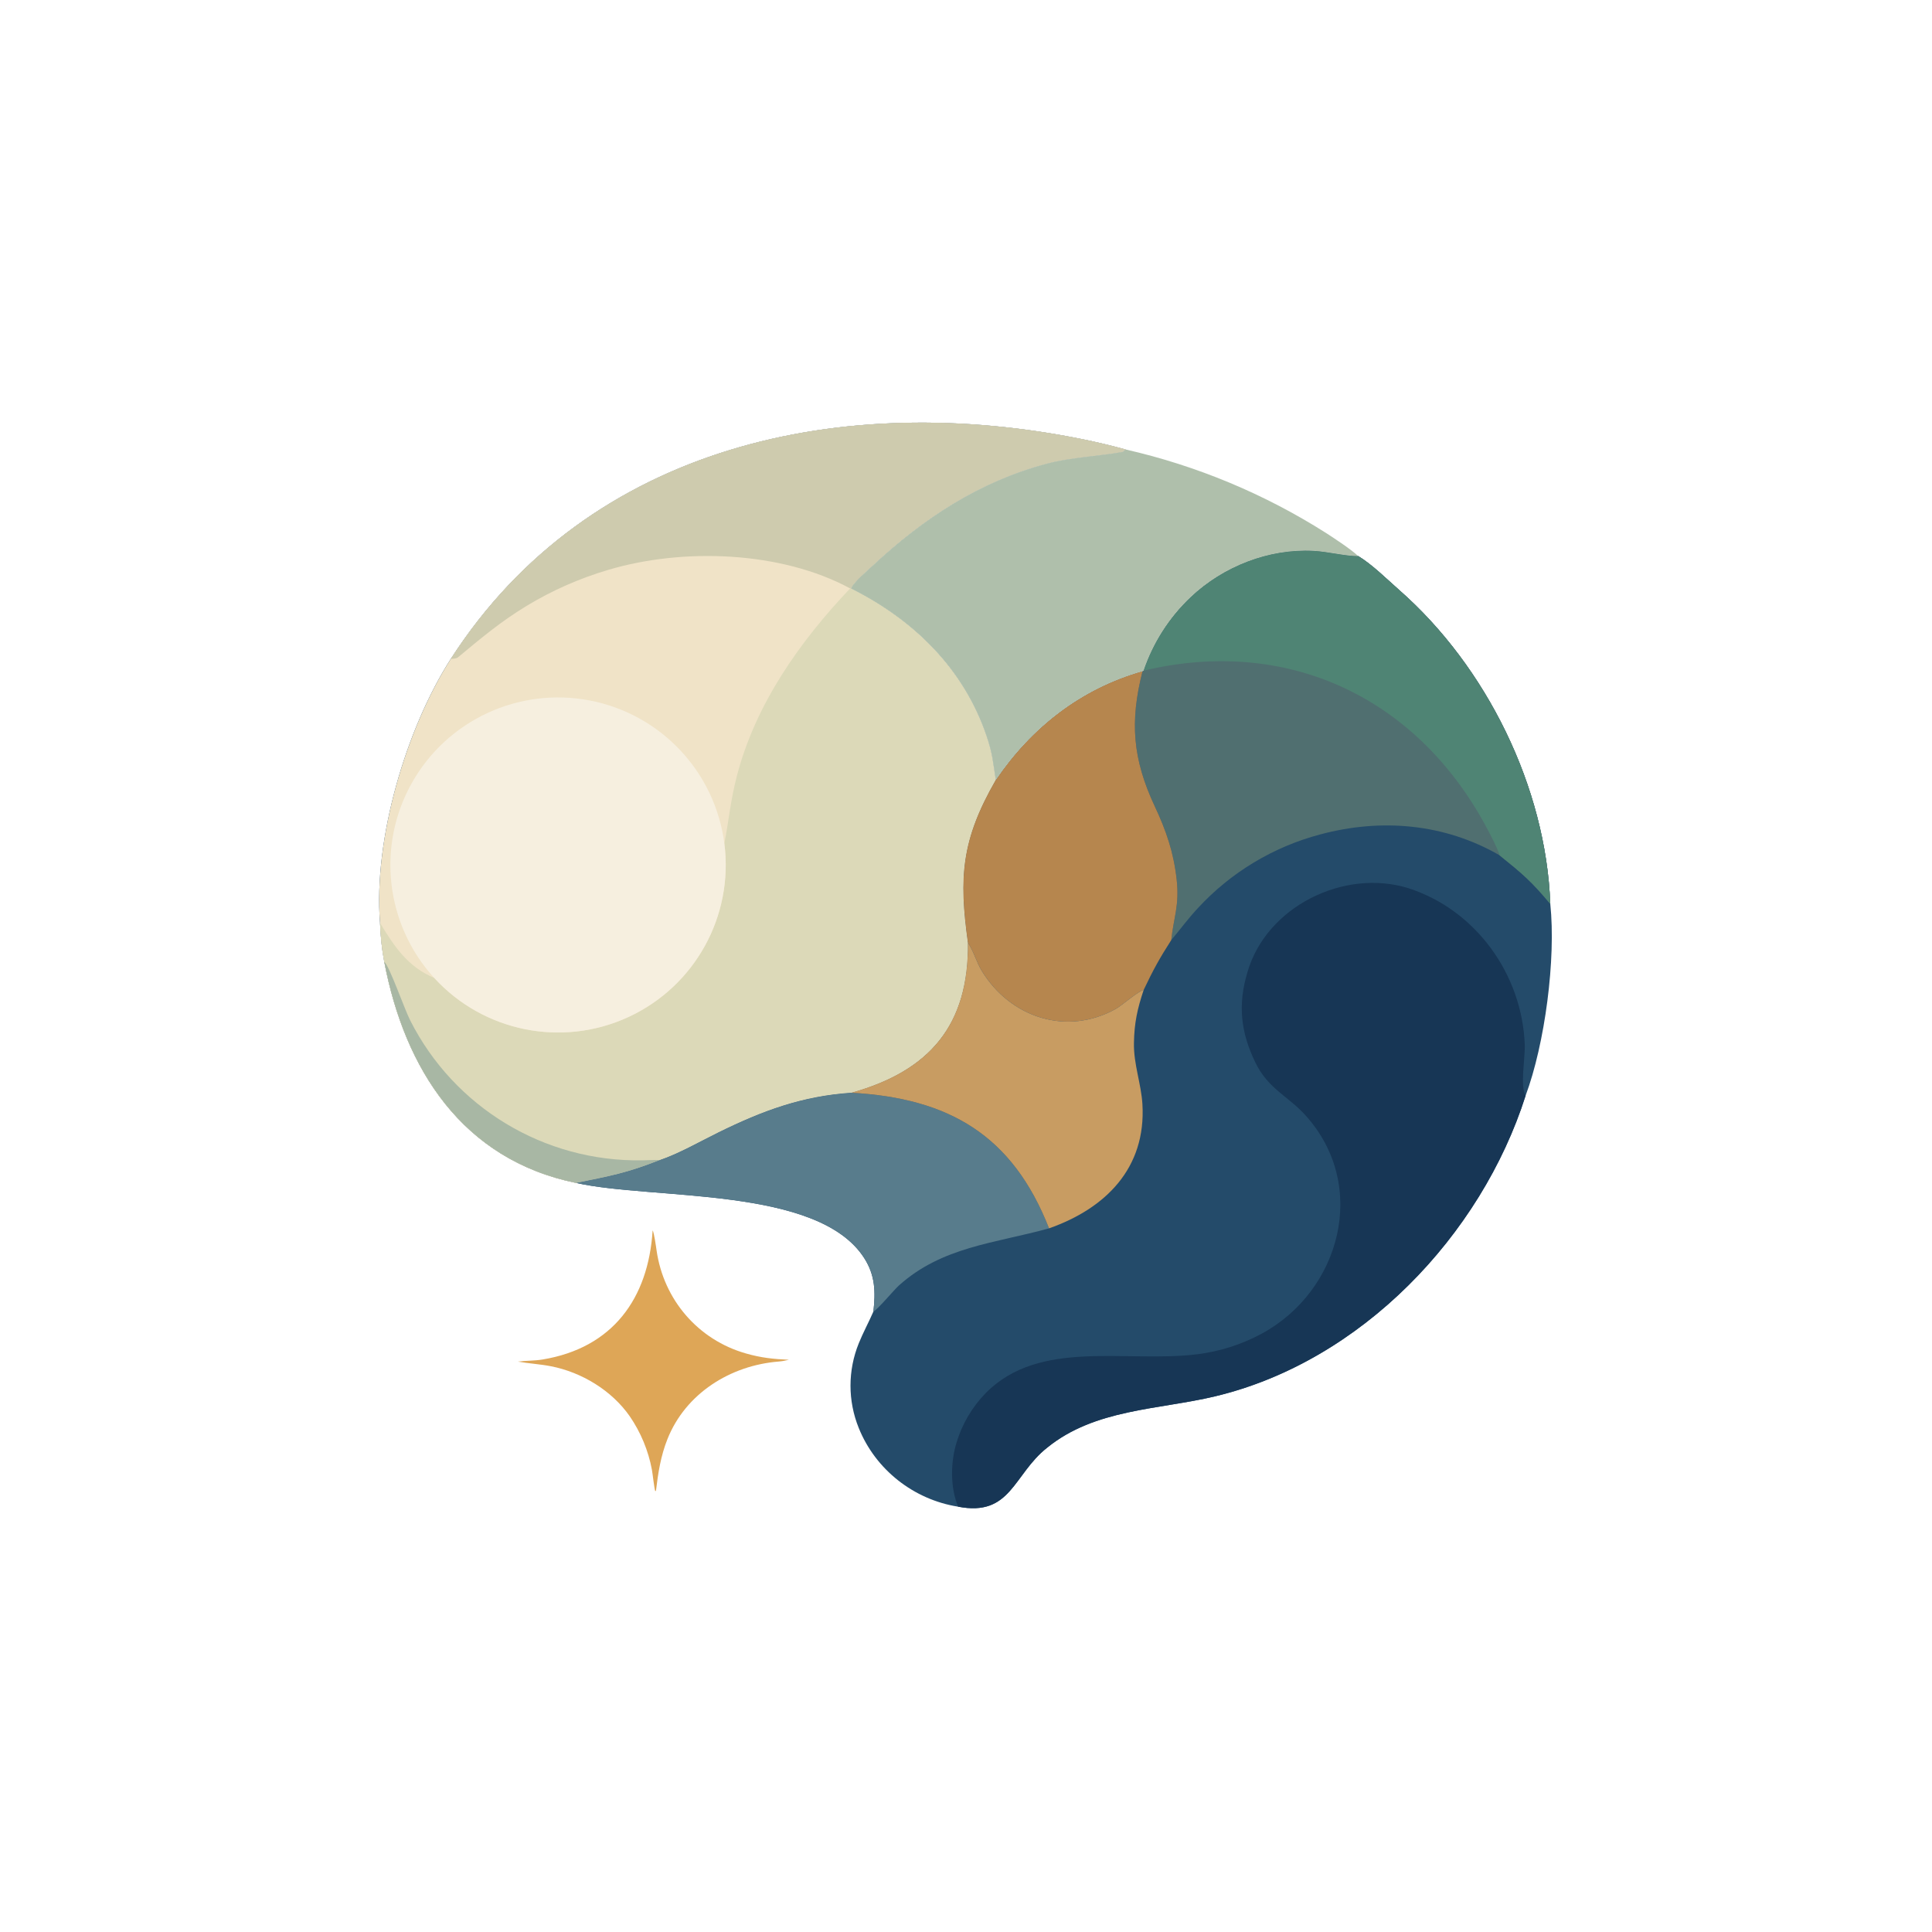
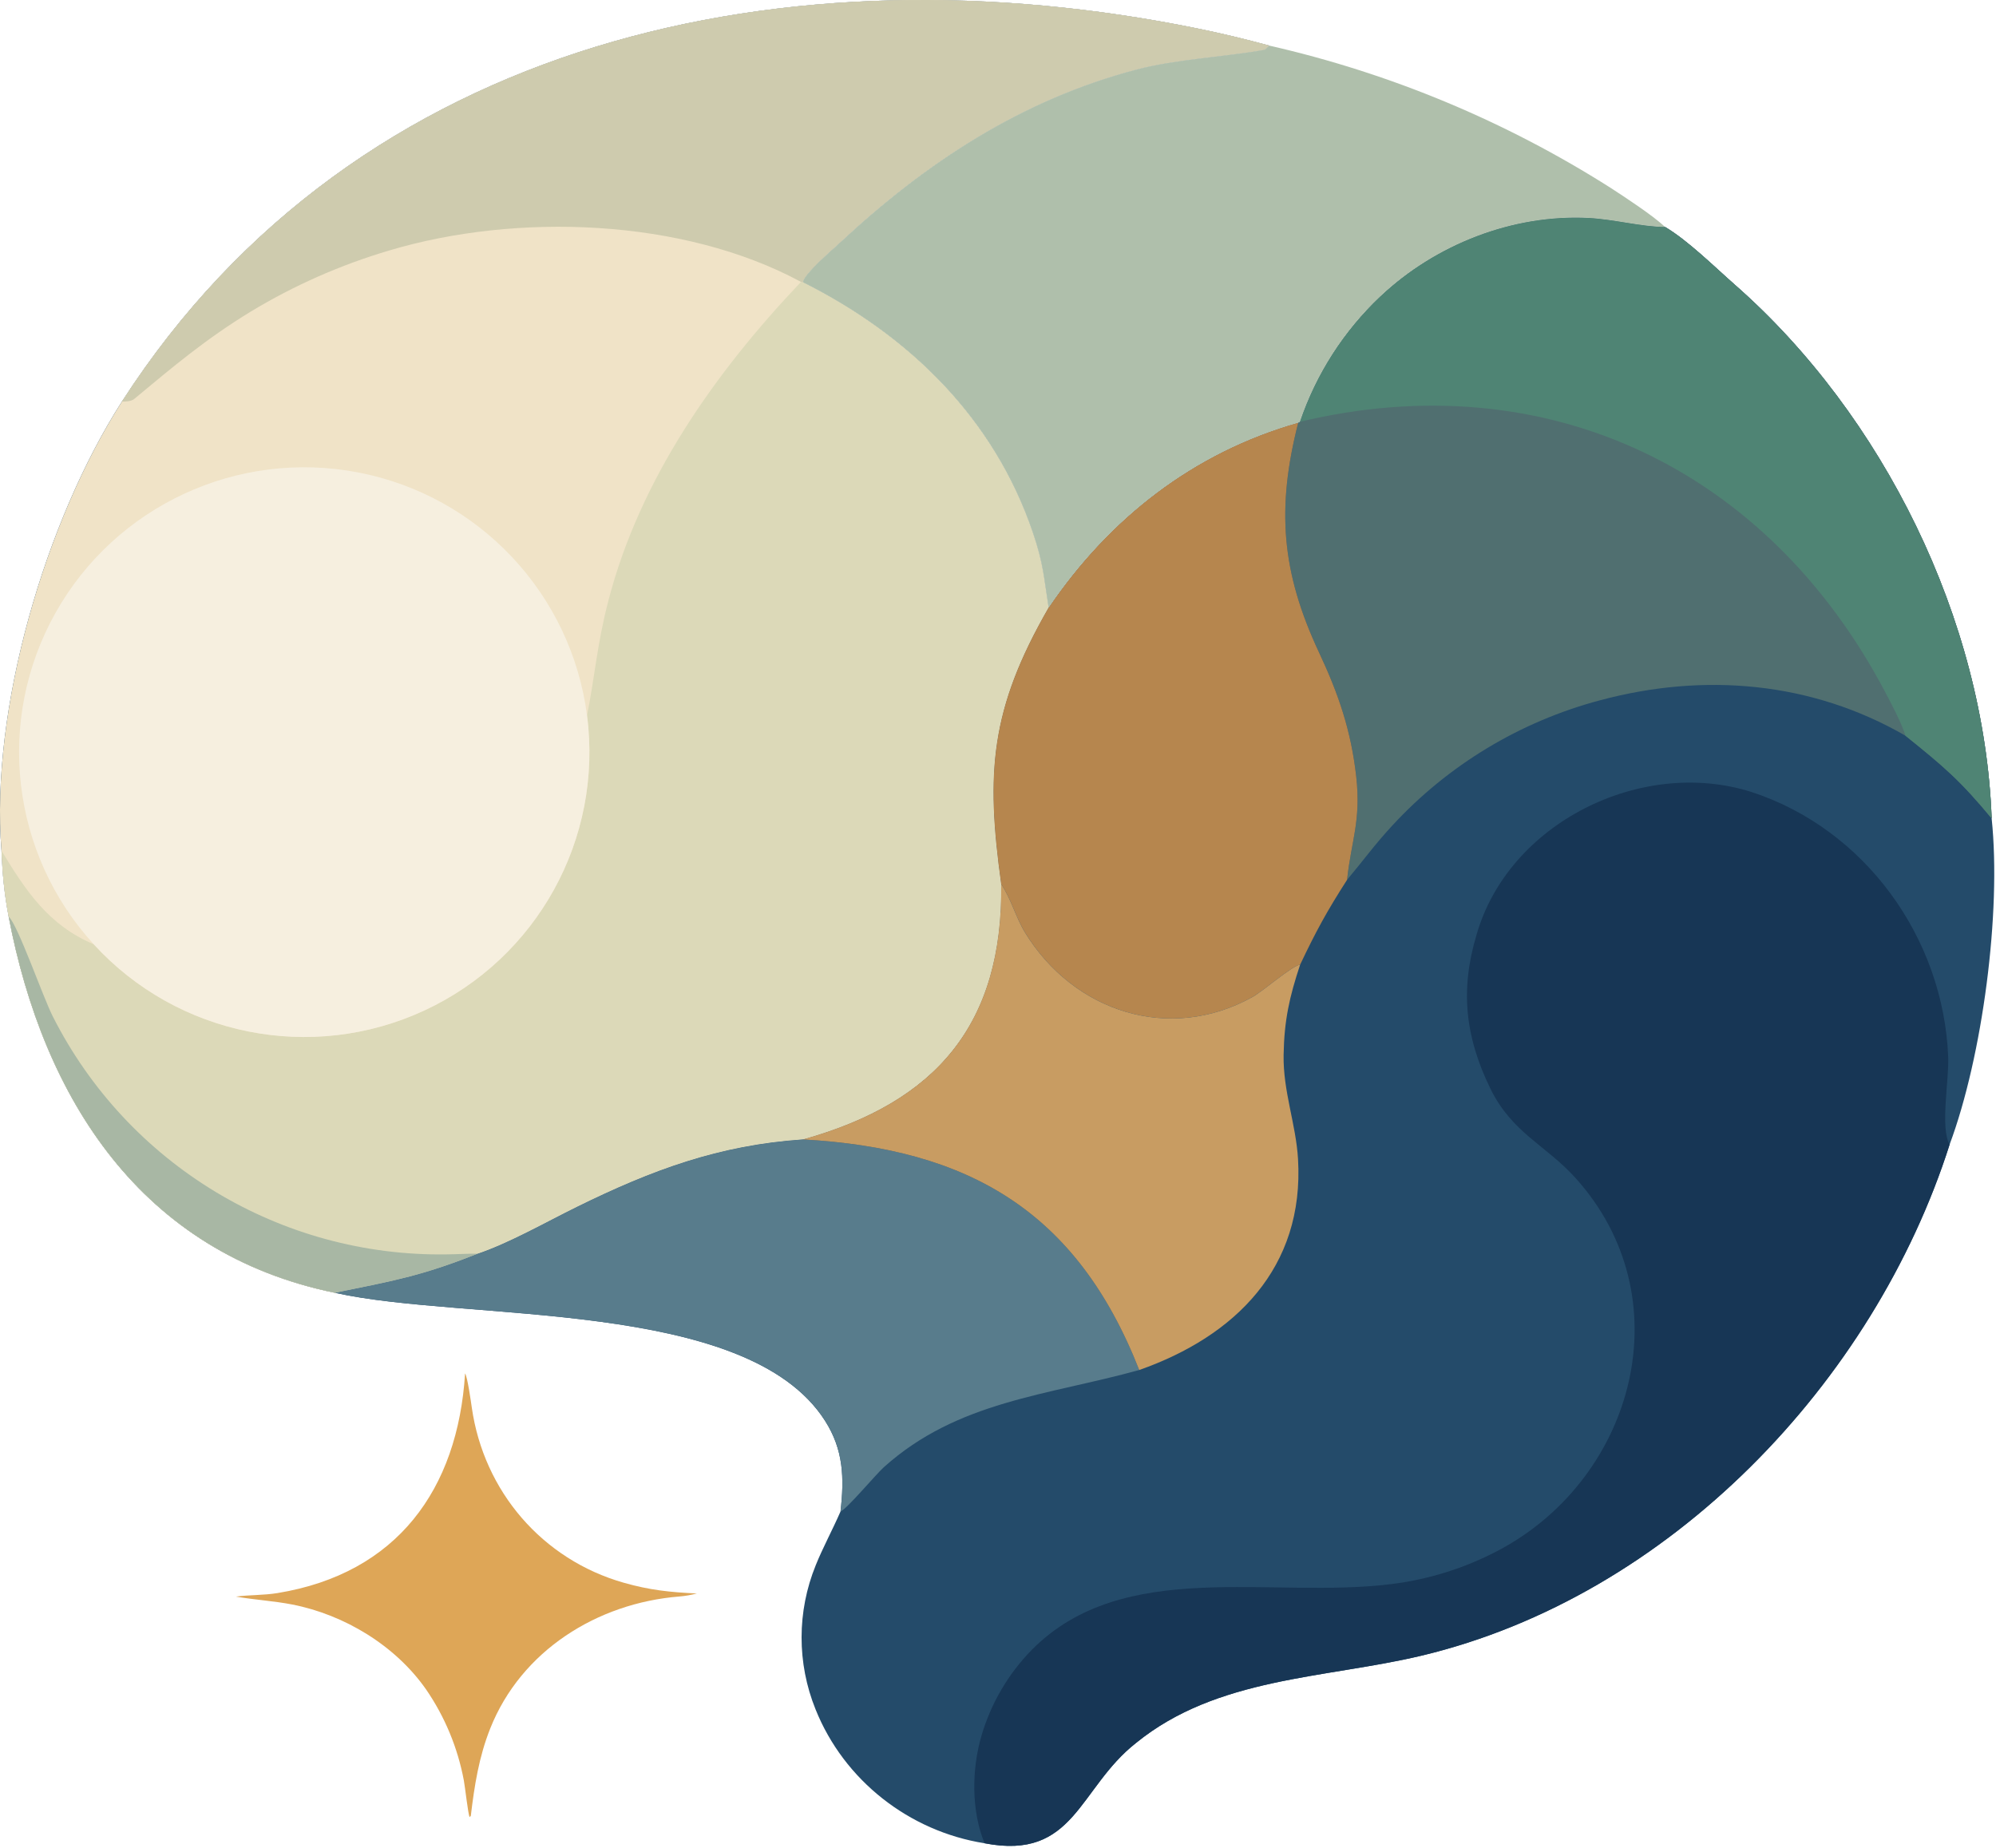
- <svg xmlns="http://www.w3.org/2000/svg" width="800" height="800" viewBox="0 0 800 800" fill="none">
-   <g transform="translate(157, 175)">
-     <path d="M29.686 97.797C87.151 8.619 192.695 -13.167 291.388 6.895C297.444 8.126 303.142 9.5 309.109 11.118C308.709 11.454 308.309 11.791 307.908 12.127C297.91 13.901 286.468 14.371 276.658 16.956C248.64 24.339 225.362 39.649 204.363 59.246C202.543 60.944 195.852 66.633 195.506 68.719C221.368 81.687 242.009 101.792 251.485 129.681C254.076 137.303 254.147 140.6 255.322 147.968C270.116 126.173 290.553 110.172 316.11 102.912L316.489 102.722C320.42 91.099 327.14 80.614 336.064 72.184C349.482 59.518 368.303 52.092 386.868 53.059C392.926 53.374 399.716 55.205 405.39 55.253C411.003 58.576 417.472 65.002 422.43 69.358C458.508 101.051 483.152 150.929 484.942 199.305C487.334 222.154 482.732 257.195 474.709 278.715C456.281 336.577 406.605 388.796 346.045 403.214C322.611 408.794 296.374 408.364 276.587 424.471C262.56 435.519 261.693 453.124 239.735 448.884C221.377 445.979 205.512 433.573 198.573 416.263C194.026 405.007 194.042 392.425 198.619 381.182C200.215 377.166 202.82 372.317 204.657 368.081C205.581 359.954 205.412 353.088 200.88 345.987C181.778 316.048 113.642 321.988 81.595 314.839C34.348 305.17 10.578 267.578 2.113 223.233C1.057 217.739 0.596 212.757 0.364 207.177C-2.421 172.689 11.095 126.846 29.686 97.797Z" fill="#244B6A" />
-     <path d="M29.686 97.797C87.151 8.619 192.695 -13.167 291.388 6.895C297.444 8.126 303.142 9.5 309.109 11.118C308.709 11.454 308.309 11.791 307.908 12.127C297.91 13.901 286.468 14.371 276.658 16.956C248.64 24.339 225.362 39.649 204.363 59.246C202.543 60.944 195.852 66.633 195.506 68.719C221.368 81.687 242.009 101.792 251.485 129.681C254.076 137.303 254.147 140.6 255.322 147.968C241.097 172.682 239.992 188.147 243.777 215.3C244.161 249.277 228.164 268.353 195.498 277.482C175.068 278.874 158.867 284.867 140.467 293.917C133.022 297.578 124.087 302.697 116.36 305.309C102.591 310.799 95.661 311.97 81.595 314.839C34.348 305.17 10.578 267.578 2.113 223.233C1.057 217.739 0.596 212.757 0.364 207.177C-2.421 172.689 11.095 126.846 29.686 97.797Z" fill="#F0E3C7" />
-     <path d="M195.033 68.651L195.506 68.719C221.368 81.687 242.009 101.792 251.485 129.681C254.075 137.303 254.147 140.6 255.322 147.968C241.097 172.682 239.992 188.147 243.777 215.3C244.161 249.277 228.163 268.353 195.498 277.482C175.068 278.874 158.867 284.867 140.467 293.917C133.022 297.578 124.087 302.697 116.36 305.309C102.591 310.799 95.661 311.97 81.594 314.838C34.348 305.17 10.578 267.578 2.113 223.233C1.057 217.739 0.596 212.757 0.364 207.177C6.3 216.936 11.755 225.276 22.818 229.954C43.251 252.298 75.827 258.829 103.307 246.088C130.786 233.347 146.827 204.278 142.938 174.263C144.9 164.294 145.363 156.953 148.128 146.291C155.837 116.573 174.131 90.668 195.033 68.651Z" fill="#DCD9B8" />
-     <path d="M2.113 223.233C4.299 225.093 10.462 242.833 12.837 247.494C31.078 283.596 68.36 306.113 108.833 305.474C111.267 305.452 113.991 305.27 116.36 305.309C102.591 310.799 95.661 311.97 81.595 314.839C34.348 305.17 10.578 267.578 2.113 223.233Z" fill="#A8B7A4" />
-     <path d="M22.818 229.954C2.626 207.872 -1.126 175.346 13.509 149.255C28.144 123.164 57.87 109.382 87.263 115.061C116.656 120.74 139.095 144.601 142.938 174.263C146.827 204.278 130.787 233.347 103.307 246.088C75.827 258.829 43.251 252.298 22.818 229.954Z" fill="#F6EFDF" />
-     <path d="M29.686 97.797C87.151 8.619 192.695 -13.167 291.387 6.895C297.444 8.126 303.142 9.5 309.109 11.118C308.709 11.454 308.309 11.791 307.908 12.127C297.91 13.901 286.467 14.371 276.658 16.956C248.64 24.339 225.362 39.649 204.362 59.246C202.543 60.944 195.852 66.633 195.506 68.719L195.033 68.651C166.278 53.111 125.67 51.751 94.706 61.019C82.896 64.516 71.585 69.513 61.048 75.886C50.232 82.479 42.296 89.151 32.641 97.188C31.98 97.737 30.523 97.806 29.686 97.797Z" fill="#CECBAE" />
-     <path d="M239.735 448.884C236.451 440.954 236.589 430.762 238.998 422.617C241.311 414.762 245.521 407.596 251.257 401.747C273.603 379.214 309.399 389.433 338.719 385.772C348.088 384.623 357.158 381.729 365.459 377.241C397.972 359.604 409.941 316.032 383.593 286.845C376.387 278.862 368.179 275.918 362.9 265.123C356.789 252.629 355.467 241.15 359.504 227.696C367.261 200.419 399.566 184.478 426.225 192.795C454.106 201.787 473.238 228.424 474.365 257.478C474.582 263.067 472.366 274.74 474.71 278.715C456.281 336.577 406.606 388.796 346.046 403.214C322.611 408.794 296.374 408.364 276.588 424.472C262.56 435.519 261.694 453.124 239.735 448.884Z" fill="#173655" />
-     <path d="M316.489 102.723C320.42 91.099 327.141 80.614 336.064 72.184C349.482 59.519 368.303 52.092 386.869 53.059C392.926 53.374 399.717 55.205 405.39 55.254C411.003 58.576 417.472 65.002 422.43 69.358C458.509 101.051 483.152 150.929 484.942 199.305C477.197 189.964 473.301 186.682 463.951 179.162C441.081 165.956 414.885 163.749 389.591 170.54C370.178 175.691 352.637 186.266 339.025 201.023C334.821 205.543 331.871 209.65 328 214.254C328.973 204.861 331.443 199.982 330.223 189.098C328.976 177.963 325.927 169.026 321.205 158.96C311.984 139.305 310.783 123.801 316.11 102.912L316.489 102.723Z" fill="#506F70" />
-     <path d="M316.489 102.723C320.419 91.099 327.14 80.614 336.064 72.184C349.482 59.519 368.303 52.092 386.868 53.059C392.926 53.374 399.716 55.205 405.39 55.254C411.003 58.576 417.472 65.002 422.43 69.358C458.508 101.051 483.152 150.929 484.942 199.305C477.196 189.964 473.3 186.682 463.951 179.162C463.22 176.501 460.459 171.268 459.081 168.65C430.284 113.879 376.214 88.396 316.489 102.723Z" fill="#4F8474" />
-     <path d="M255.322 147.968C270.115 126.173 290.553 110.172 316.11 102.912C310.783 123.801 311.984 139.305 321.204 158.96C325.927 169.026 328.976 177.963 330.223 189.098C331.443 199.981 328.972 204.861 328 214.254C323.102 221.88 320.453 226.729 316.576 234.9C314.391 235.327 307.548 241.358 304.972 242.788C284.727 254.044 261.426 246.413 249.579 227.086C247.346 223.443 246.22 218.93 243.777 215.3C239.992 188.147 241.097 172.682 255.322 147.968Z" fill="#B6864E" />
-     <path d="M195.498 277.482C235.848 279.72 262.206 294.963 277.383 333.634C255.079 339.835 233.161 341.141 215.181 357.325C213.24 359.073 206.089 367.619 204.657 368.081C205.581 359.954 205.412 353.088 200.88 345.987C181.778 316.048 113.642 321.988 81.595 314.839C95.661 311.97 102.591 310.799 116.36 305.309C124.087 302.697 133.022 297.578 140.467 293.917C158.867 284.867 175.069 278.874 195.498 277.482Z" fill="#587C8C" />
-     <path d="M243.777 215.3C246.22 218.931 247.346 223.443 249.578 227.086C261.426 246.413 284.727 254.044 304.972 242.789C307.547 241.358 314.391 235.327 316.576 234.9C313.957 242.774 312.69 248.448 312.541 256.889C312.384 265.727 315.546 273.724 316.052 282.244C317.627 308.744 300.746 325.428 277.383 333.634C262.206 294.963 235.848 279.72 195.498 277.482C228.163 268.353 244.161 249.278 243.777 215.3Z" fill="#C89C62" />
-     <path d="M309.109 11.118C338.553 17.827 366.628 29.529 392.113 45.716C395.435 47.867 402.585 52.55 405.39 55.254C399.717 55.205 392.926 53.374 386.869 53.059C368.303 52.092 349.482 59.518 336.064 72.184C327.141 80.614 320.42 91.099 316.489 102.723L316.11 102.912C290.553 110.173 270.116 126.173 255.322 147.968C254.147 140.6 254.076 137.303 251.485 129.681C242.009 101.792 221.368 81.687 195.506 68.719C195.853 66.634 202.543 60.944 204.363 59.246C225.362 39.649 248.64 24.339 276.658 16.956C286.468 14.371 297.91 13.901 307.909 12.127C308.309 11.791 308.709 11.454 309.109 11.118Z" fill="#AFBFAB" />
-     <path d="M113.241 334.463C113.82 335.265 114.691 341.483 114.876 342.778C117.793 363.163 132.037 379.808 151.917 385.45C158.194 387.231 163.121 387.749 169.671 388.054C168.21 388.43 166.878 388.668 165.382 388.789C145.451 390.4 126.883 401.96 119.35 420.965C116.613 427.871 115.525 434.768 114.636 442.208L114.35 442.508C113.974 441.879 113.228 435.052 112.937 433.566C111.448 425.625 108.318 418.083 103.748 411.422C96.275 400.732 83.884 393.238 71.184 390.745C66.692 389.864 62.034 389.615 57.446 388.811C60.781 388.378 64.209 388.506 67.613 387.947C96.664 383.175 111.469 362.716 113.241 334.463Z" fill="#DEA657" />
-   </g>
+ <svg xmlns="http://www.w3.org/2000/svg" width="486" height="450" viewBox="0 0 486 450" fill="none">
+   <path d="M29.686 97.797C87.151 8.619 192.695 -13.167 291.388 6.895C297.444 8.126 303.142 9.5 309.109 11.118C308.709 11.454 308.309 11.791 307.908 12.127C297.91 13.901 286.468 14.371 276.658 16.956C248.64 24.339 225.362 39.649 204.363 59.246C202.543 60.944 195.852 66.633 195.506 68.719C221.368 81.687 242.009 101.792 251.485 129.681C254.076 137.303 254.147 140.6 255.322 147.968C270.116 126.173 290.553 110.172 316.11 102.912L316.489 102.722C320.42 91.099 327.14 80.614 336.064 72.184C349.482 59.518 368.303 52.092 386.868 53.059C392.926 53.374 399.716 55.205 405.39 55.253C411.003 58.576 417.472 65.002 422.43 69.358C458.508 101.051 483.152 150.929 484.942 199.305C487.334 222.154 482.732 257.195 474.709 278.715C456.281 336.577 406.605 388.796 346.045 403.214C322.611 408.794 296.374 408.364 276.587 424.471C262.56 435.519 261.693 453.124 239.735 448.884C221.377 445.979 205.512 433.573 198.573 416.263C194.026 405.007 194.042 392.425 198.619 381.182C200.215 377.166 202.82 372.317 204.657 368.081C205.581 359.954 205.412 353.088 200.88 345.987C181.778 316.048 113.642 321.988 81.595 314.839C34.348 305.17 10.578 267.578 2.113 223.233C1.057 217.739 0.596 212.757 0.364 207.177C-2.421 172.689 11.095 126.846 29.686 97.797Z" fill="#244B6A" />
+   <path d="M29.686 97.797C87.151 8.619 192.695 -13.167 291.388 6.895C297.444 8.126 303.142 9.5 309.109 11.118C308.709 11.454 308.309 11.791 307.908 12.127C297.91 13.901 286.468 14.371 276.658 16.956C248.64 24.339 225.362 39.649 204.363 59.246C202.543 60.944 195.852 66.633 195.506 68.719C221.368 81.687 242.009 101.792 251.485 129.681C254.076 137.303 254.147 140.6 255.322 147.968C241.097 172.682 239.992 188.147 243.777 215.3C244.161 249.277 228.164 268.353 195.498 277.482C175.068 278.874 158.867 284.867 140.467 293.917C133.022 297.578 124.087 302.697 116.36 305.309C102.591 310.799 95.661 311.97 81.595 314.839C34.348 305.17 10.578 267.578 2.113 223.233C1.057 217.739 0.596 212.757 0.364 207.177C-2.421 172.689 11.095 126.846 29.686 97.797Z" fill="#F0E3C7" />
+   <path d="M195.033 68.651L195.506 68.719C221.368 81.687 242.009 101.792 251.485 129.681C254.075 137.303 254.147 140.6 255.322 147.968C241.097 172.682 239.992 188.147 243.777 215.3C244.161 249.277 228.163 268.353 195.498 277.482C175.068 278.874 158.867 284.867 140.467 293.917C133.022 297.578 124.087 302.697 116.36 305.309C102.591 310.799 95.661 311.97 81.594 314.838C34.348 305.17 10.578 267.578 2.113 223.233C1.057 217.739 0.596 212.757 0.364 207.177C6.3 216.936 11.755 225.276 22.818 229.954C43.251 252.298 75.827 258.829 103.307 246.088C130.786 233.347 146.827 204.278 142.938 174.263C144.9 164.294 145.363 156.953 148.128 146.291C155.837 116.573 174.131 90.668 195.033 68.651Z" fill="#DCD9B8" />
+   <path d="M2.113 223.233C4.299 225.093 10.462 242.833 12.837 247.494C31.078 283.596 68.36 306.113 108.833 305.474C111.267 305.452 113.991 305.27 116.36 305.309C102.591 310.799 95.661 311.97 81.595 314.839C34.348 305.17 10.578 267.578 2.113 223.233Z" fill="#A8B7A4" />
+   <path d="M22.818 229.954C2.626 207.872 -1.126 175.346 13.509 149.255C28.144 123.164 57.87 109.382 87.263 115.061C116.656 120.74 139.095 144.601 142.938 174.263C146.827 204.278 130.787 233.347 103.307 246.088C75.827 258.829 43.251 252.298 22.818 229.954Z" fill="#F6EFDF" />
+   <path d="M29.686 97.797C87.151 8.619 192.695 -13.167 291.387 6.895C297.444 8.126 303.142 9.5 309.109 11.118C308.709 11.454 308.309 11.791 307.908 12.127C297.91 13.901 286.467 14.371 276.658 16.956C248.64 24.339 225.362 39.649 204.362 59.246C202.543 60.944 195.852 66.633 195.506 68.719L195.033 68.651C166.278 53.111 125.67 51.751 94.706 61.019C82.896 64.516 71.585 69.513 61.048 75.886C50.232 82.479 42.296 89.151 32.641 97.188C31.98 97.737 30.523 97.806 29.686 97.797Z" fill="#CECBAE" />
+   <path d="M239.735 448.884C236.451 440.954 236.589 430.762 238.998 422.617C241.311 414.762 245.521 407.596 251.257 401.747C273.603 379.214 309.399 389.433 338.719 385.772C348.088 384.623 357.158 381.729 365.459 377.241C397.972 359.604 409.941 316.032 383.593 286.845C376.387 278.862 368.179 275.918 362.9 265.123C356.789 252.629 355.467 241.15 359.504 227.696C367.261 200.419 399.566 184.478 426.225 192.795C454.106 201.787 473.238 228.424 474.365 257.478C474.582 263.067 472.366 274.74 474.71 278.715C456.281 336.577 406.606 388.796 346.046 403.214C322.611 408.794 296.374 408.364 276.588 424.472C262.56 435.519 261.694 453.124 239.735 448.884Z" fill="#173655" />
+   <path d="M316.489 102.723C320.42 91.099 327.141 80.614 336.064 72.184C349.482 59.519 368.303 52.092 386.869 53.059C392.926 53.374 399.717 55.205 405.39 55.254C411.003 58.576 417.472 65.002 422.43 69.358C458.509 101.051 483.152 150.929 484.942 199.305C477.197 189.964 473.301 186.682 463.951 179.162C441.081 165.956 414.885 163.749 389.591 170.54C370.178 175.691 352.637 186.266 339.025 201.023C334.821 205.543 331.871 209.65 328 214.254C328.973 204.861 331.443 199.982 330.223 189.098C328.976 177.963 325.927 169.026 321.205 158.96C311.984 139.305 310.783 123.801 316.11 102.912L316.489 102.723Z" fill="#506F70" />
+   <path d="M316.489 102.723C320.419 91.099 327.14 80.614 336.064 72.184C349.482 59.519 368.303 52.092 386.868 53.059C392.926 53.374 399.716 55.205 405.39 55.254C411.003 58.576 417.472 65.002 422.43 69.358C458.508 101.051 483.152 150.929 484.942 199.305C477.196 189.964 473.3 186.682 463.951 179.162C463.22 176.501 460.459 171.268 459.081 168.65C430.284 113.879 376.214 88.396 316.489 102.723Z" fill="#4F8474" />
+   <path d="M255.322 147.968C270.115 126.173 290.553 110.172 316.11 102.912C310.783 123.801 311.984 139.305 321.204 158.96C325.927 169.026 328.976 177.963 330.223 189.098C331.443 199.981 328.972 204.861 328 214.254C323.102 221.88 320.453 226.729 316.576 234.9C314.391 235.327 307.548 241.358 304.972 242.788C284.727 254.044 261.426 246.413 249.579 227.086C247.346 223.443 246.22 218.93 243.777 215.3C239.992 188.147 241.097 172.682 255.322 147.968Z" fill="#B6864E" />
+   <path d="M195.498 277.482C235.848 279.72 262.206 294.963 277.383 333.634C255.079 339.835 233.161 341.141 215.181 357.325C213.24 359.073 206.089 367.619 204.657 368.081C205.581 359.954 205.412 353.088 200.88 345.987C181.778 316.048 113.642 321.988 81.595 314.839C95.661 311.97 102.591 310.799 116.36 305.309C124.087 302.697 133.022 297.578 140.467 293.917C158.867 284.867 175.069 278.874 195.498 277.482Z" fill="#587C8C" />
+   <path d="M243.777 215.3C246.22 218.931 247.346 223.443 249.578 227.086C261.426 246.413 284.727 254.044 304.972 242.789C307.547 241.358 314.391 235.327 316.576 234.9C313.957 242.774 312.69 248.448 312.541 256.889C312.384 265.727 315.546 273.724 316.052 282.244C317.627 308.744 300.746 325.428 277.383 333.634C262.206 294.963 235.848 279.72 195.498 277.482C228.163 268.353 244.161 249.278 243.777 215.3Z" fill="#C89C62" />
+   <path d="M309.109 11.118C338.553 17.827 366.628 29.529 392.113 45.716C395.435 47.867 402.585 52.55 405.39 55.254C399.717 55.205 392.926 53.374 386.869 53.059C368.303 52.092 349.482 59.518 336.064 72.184C327.141 80.614 320.42 91.099 316.489 102.723L316.11 102.912C290.553 110.173 270.116 126.173 255.322 147.968C254.147 140.6 254.076 137.303 251.485 129.681C242.009 101.792 221.368 81.687 195.506 68.719C195.853 66.634 202.543 60.944 204.363 59.246C225.362 39.649 248.64 24.339 276.658 16.956C286.468 14.371 297.91 13.901 307.909 12.127C308.309 11.791 308.709 11.454 309.109 11.118Z" fill="#AFBFAB" />
+   <path d="M113.241 334.463C113.82 335.265 114.691 341.483 114.876 342.778C117.793 363.163 132.037 379.808 151.917 385.45C158.194 387.231 163.121 387.749 169.671 388.054C168.21 388.43 166.878 388.668 165.382 388.789C145.451 390.4 126.883 401.96 119.35 420.965C116.613 427.871 115.525 434.768 114.636 442.208L114.35 442.508C113.974 441.879 113.228 435.052 112.937 433.566C111.448 425.625 108.318 418.083 103.748 411.422C96.275 400.732 83.884 393.238 71.184 390.745C66.692 389.864 62.034 389.615 57.446 388.811C60.781 388.378 64.209 388.506 67.613 387.947C96.664 383.175 111.469 362.716 113.241 334.463Z" fill="#DEA657" />
</svg>
